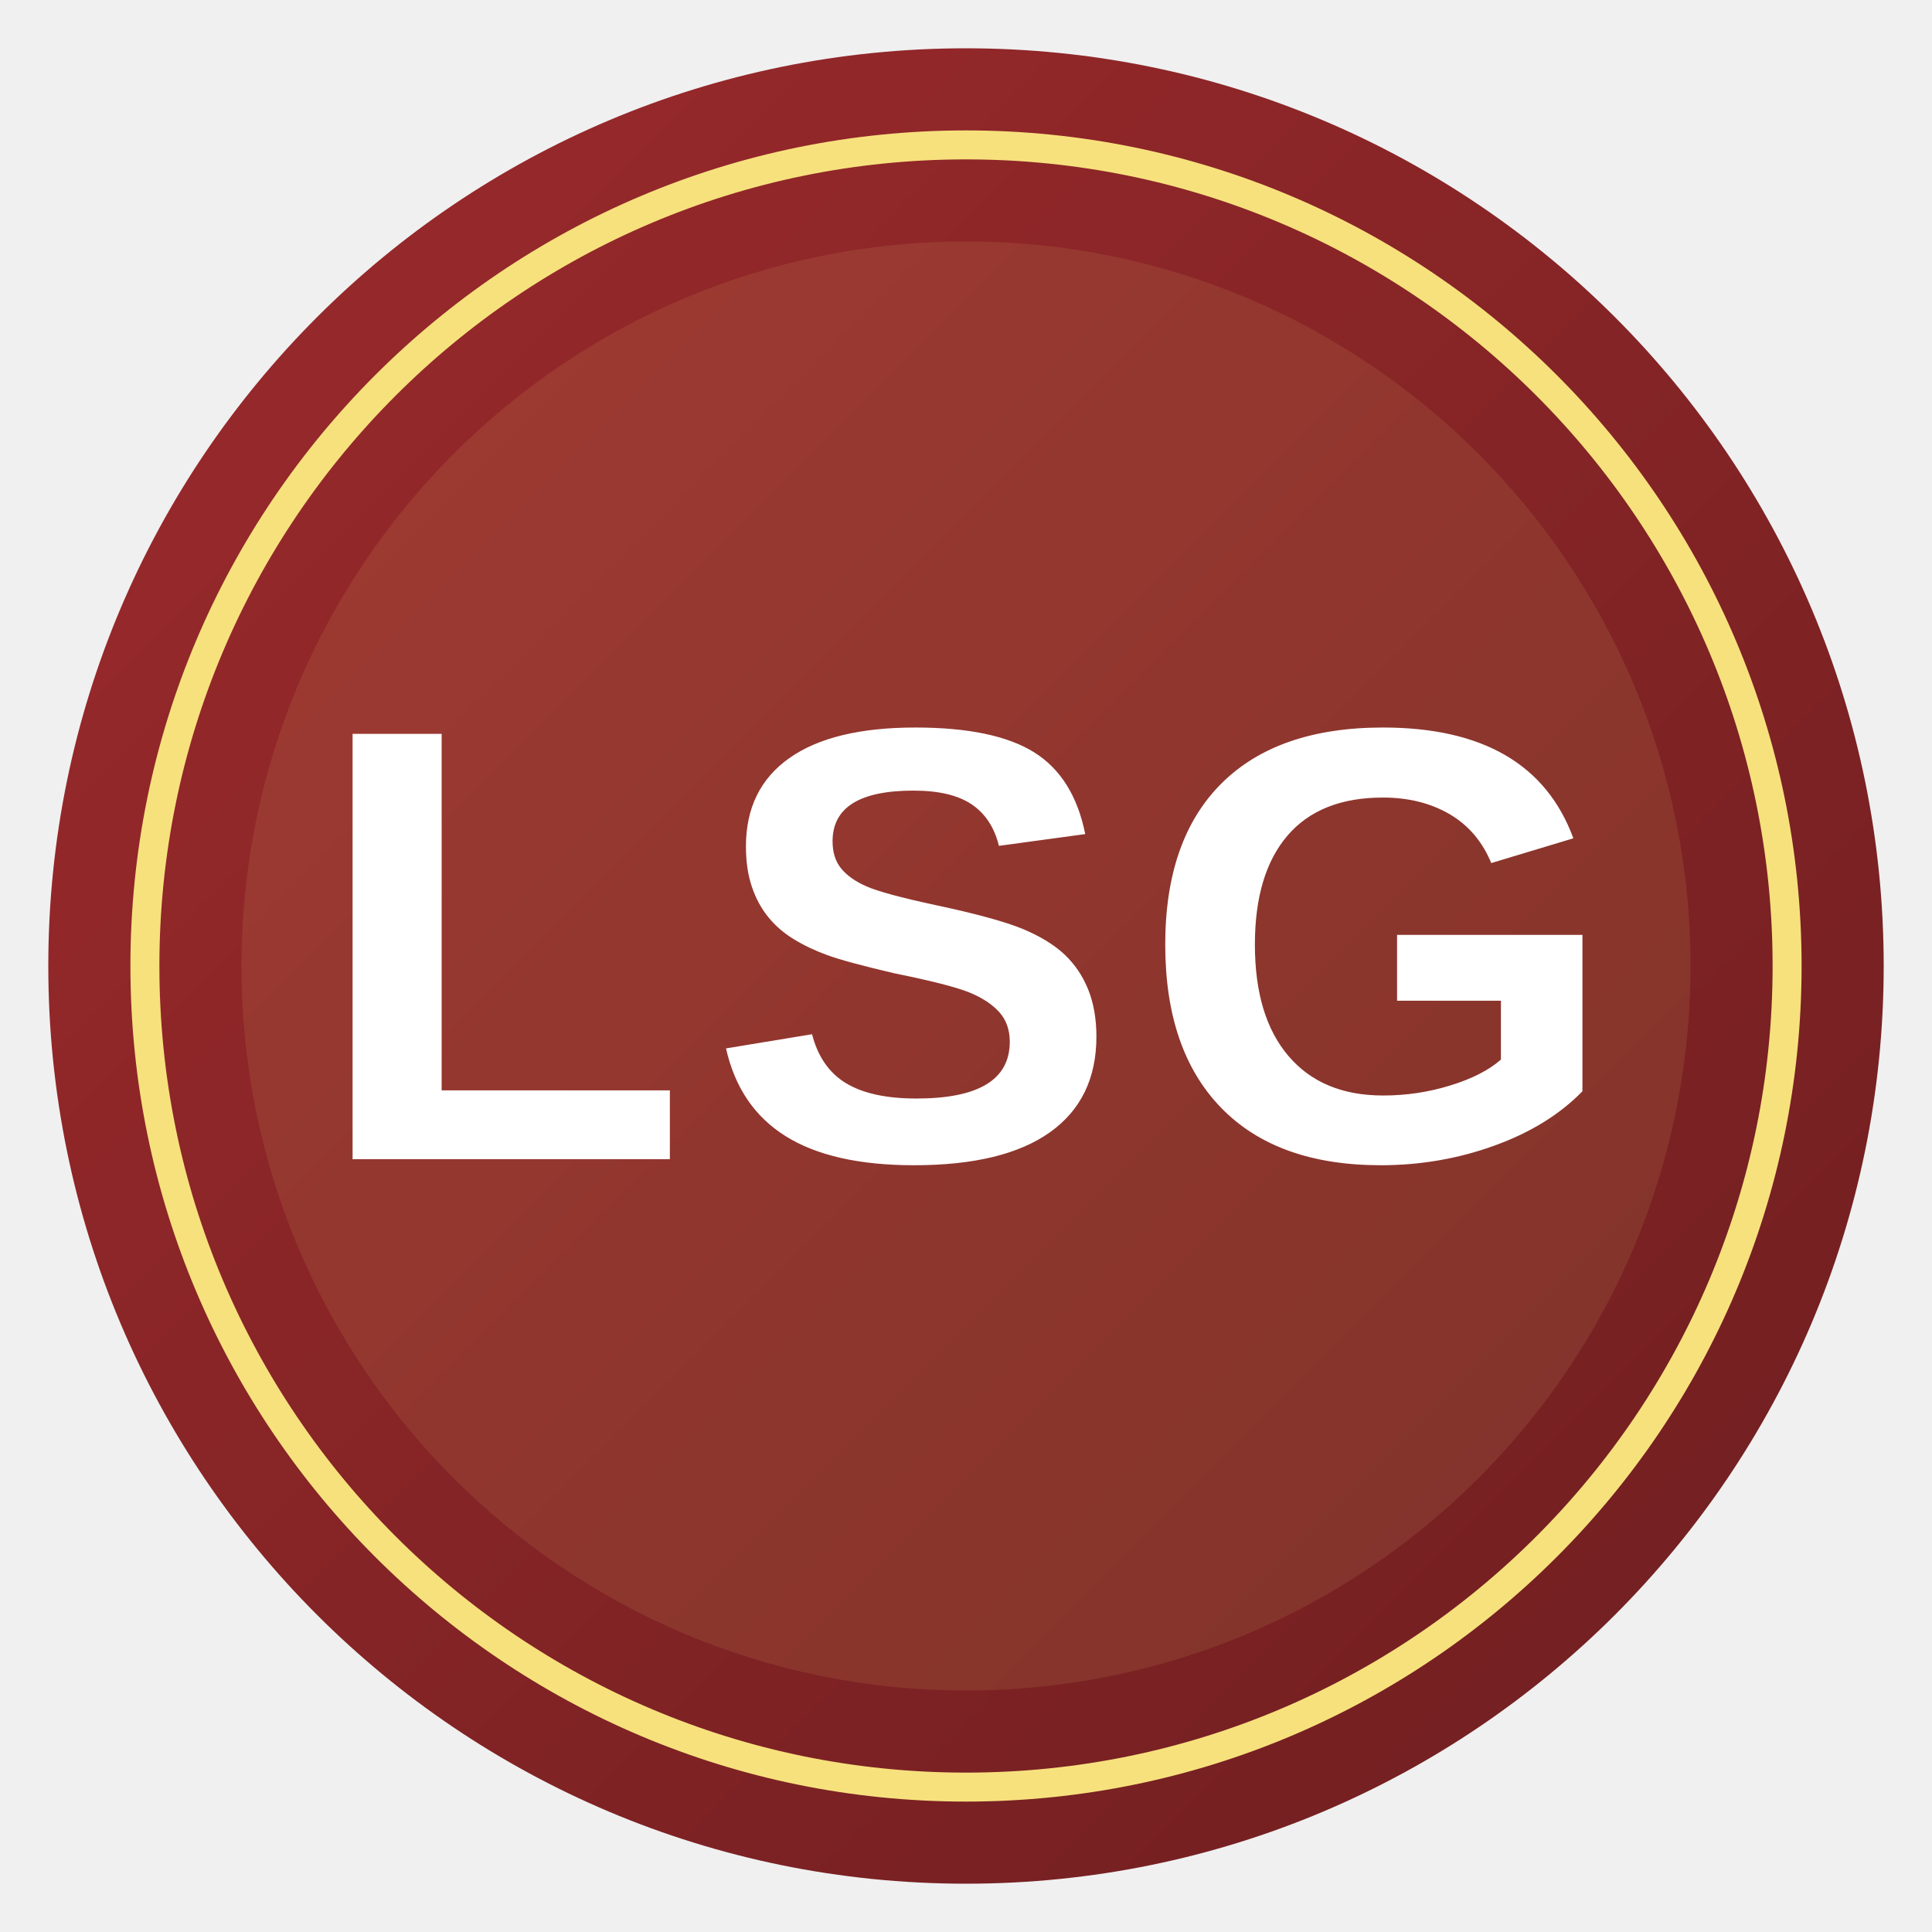
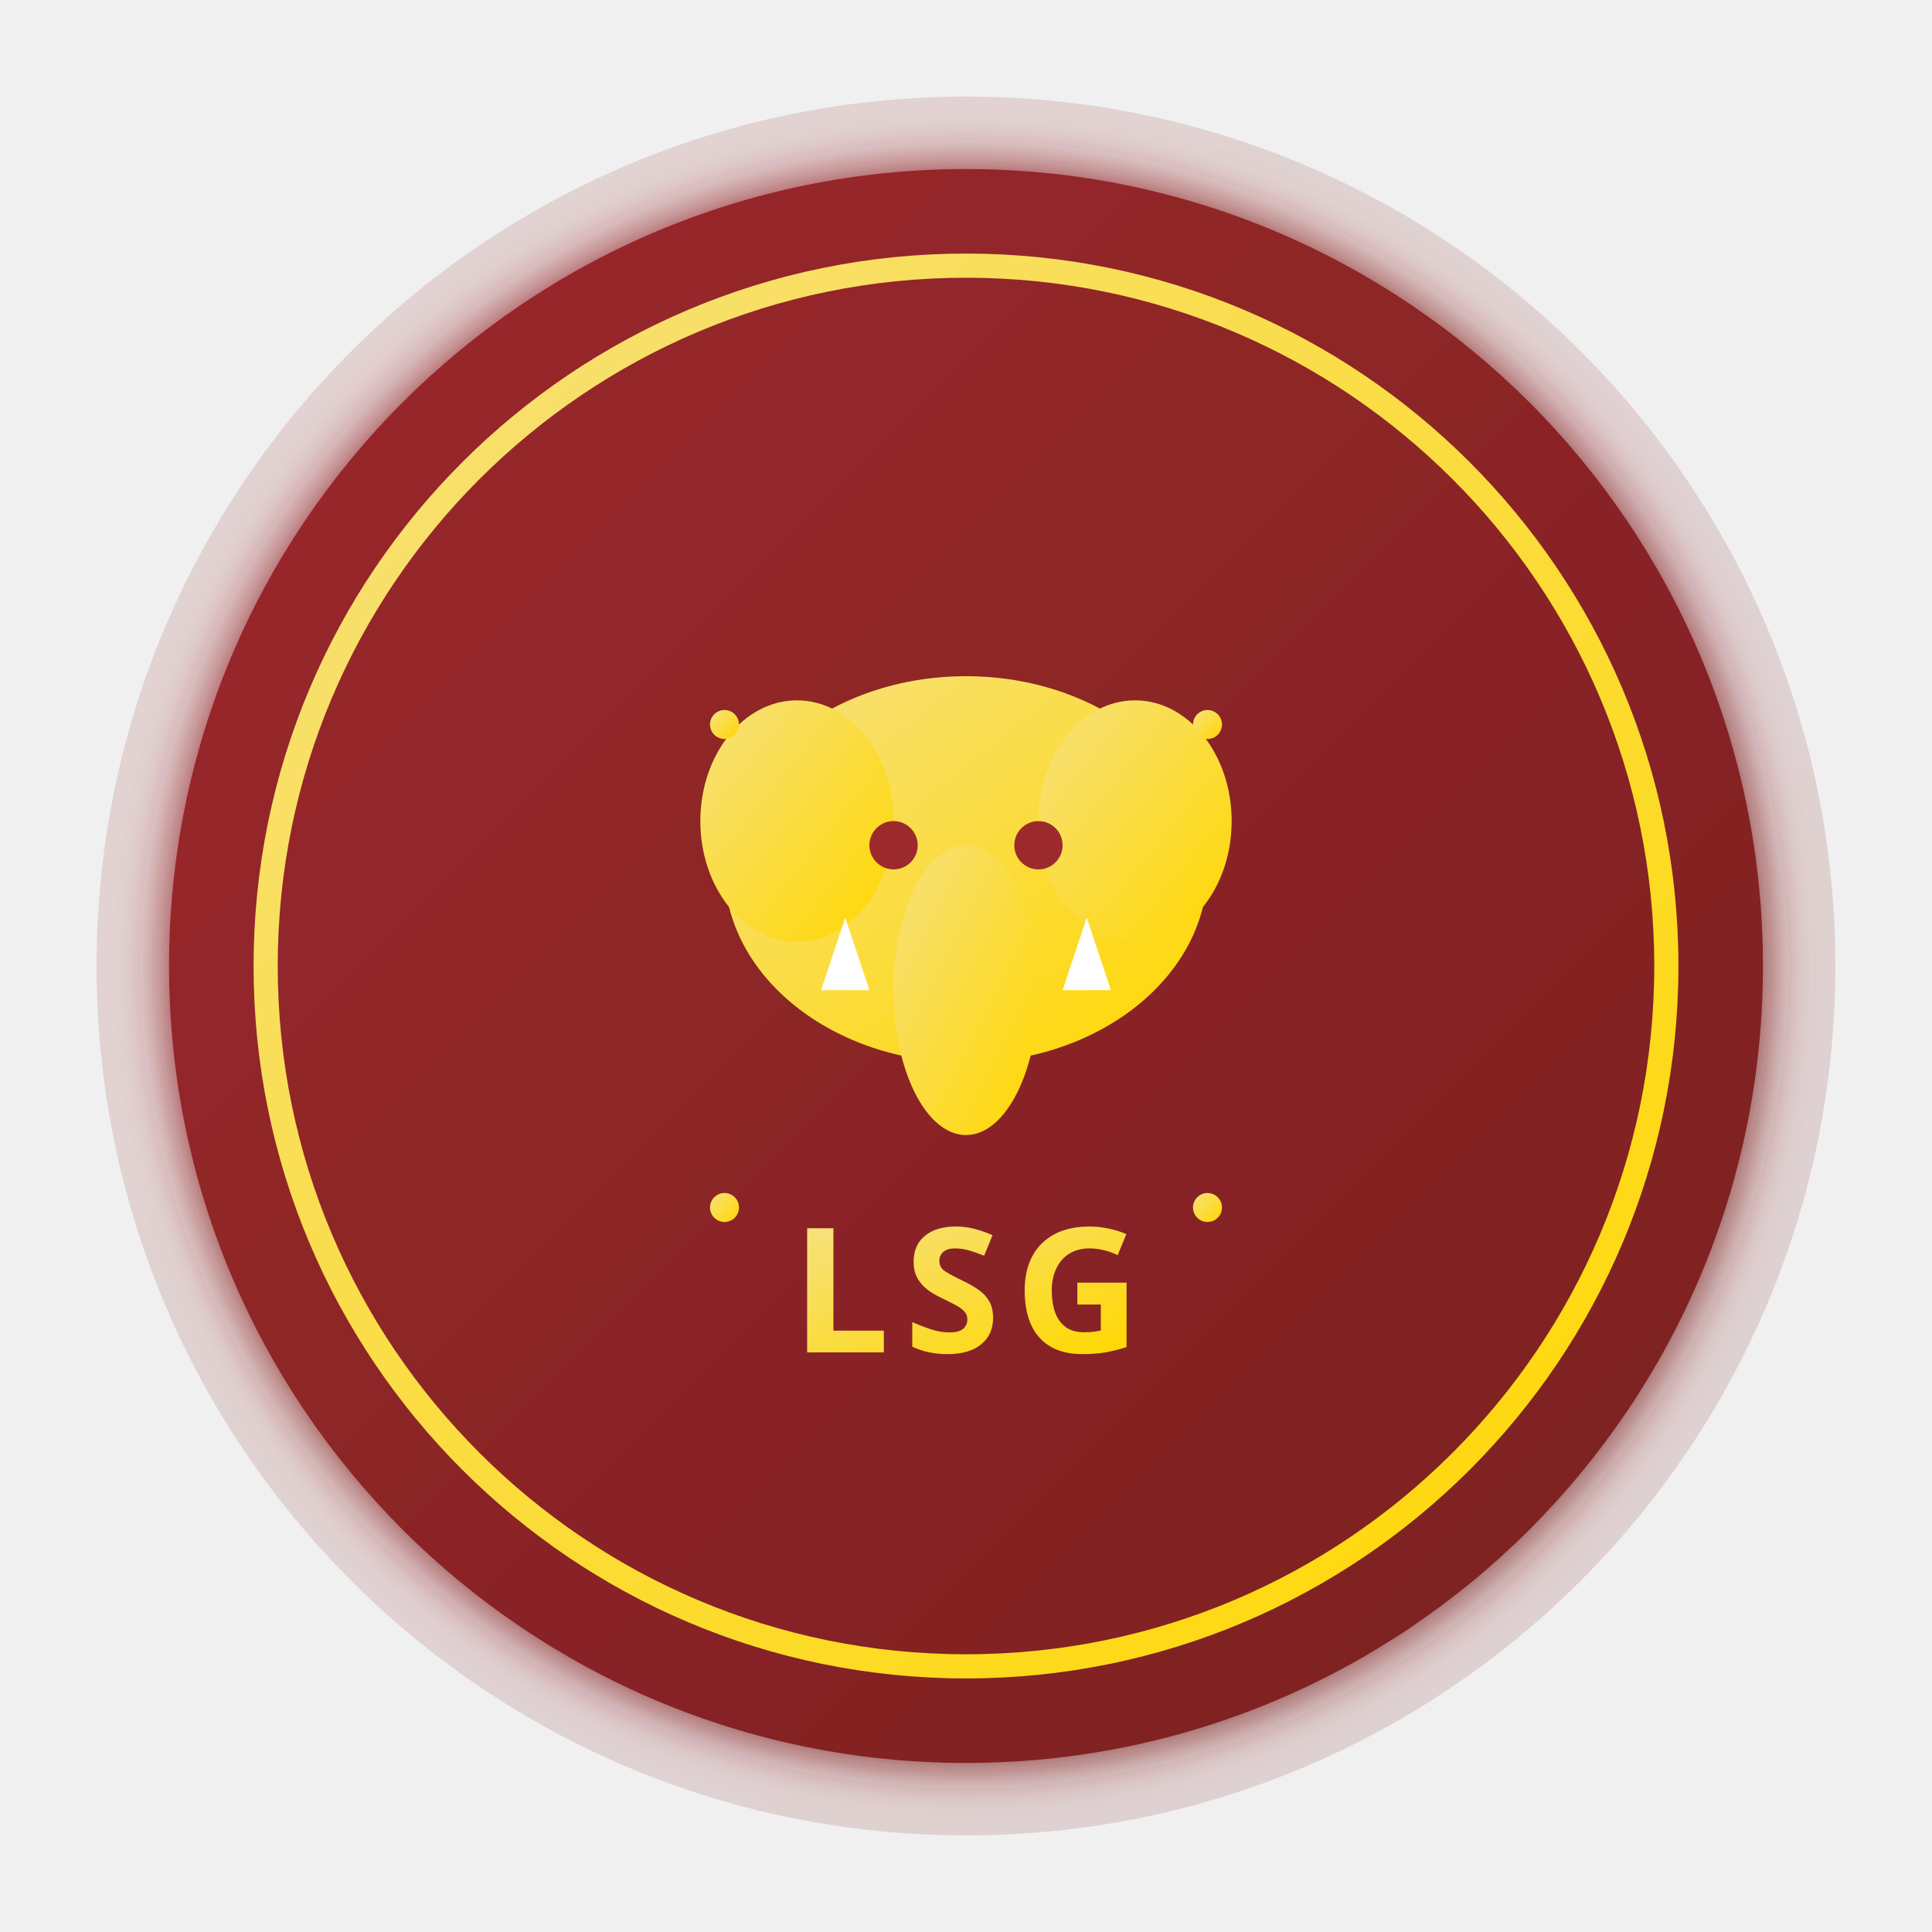
- <svg xmlns="http://www.w3.org/2000/svg" width="200" height="200" viewBox="0 0 200 200" role="img" aria-label="Lucknow Super Giants">
+ <svg xmlns="http://www.w3.org/2000/svg" width="400" height="400" viewBox="0 0 400 400">
  <defs>
-     <linearGradient id="lsgGradient" x1="0%" y1="0%" x2="100%" y2="100%">
-       <stop offset="0%" style="stop-color:#9C2A2C;stop-opacity:1" />
-       <stop offset="100%" style="stop-color:#6E1E20;stop-opacity:1" />
+     <linearGradient id="lsg-maroon" x1="0%" y1="0%" x2="100%" y2="100%">
+       <stop offset="0%" stop-color="#9C2A2C" />
+       <stop offset="100%" stop-color="#7A1F21" />
    </linearGradient>
+     <linearGradient id="lsg-gold" x1="0%" y1="0%" x2="100%" y2="100%">
+       <stop offset="0%" stop-color="#F7E17D" />
+       <stop offset="100%" stop-color="#FFD700" />
+     </linearGradient>
+     <filter id="lsg-glow">
+       <feGaussianBlur stdDeviation="5" result="coloredBlur" />
+       <feMerge>
+         <feMergeNode in="coloredBlur" />
+         <feMergeNode in="SourceGraphic" />
+       </feMerge>
+     </filter>
  </defs>
-   <circle cx="100" cy="100" r="95" fill="url(#lsgGradient)" />
-   <circle cx="100" cy="100" r="85" fill="none" stroke="#F7E17D" stroke-width="3" />
-   <circle cx="100" cy="100" r="75" fill="#F7E17D" opacity="0.1" />
-   <text x="100" y="120" font-family="Arial, sans-serif" font-size="64" font-weight="bold" text-anchor="middle" fill="#FFFFFF" letter-spacing="2">LSG</text>
+   <circle cx="200" cy="200" r="180" fill="url(#lsg-maroon)" opacity="0.15" />
+   <circle cx="200" cy="200" r="165" fill="url(#lsg-maroon)" filter="url(#lsg-glow)" />
+   <circle cx="200" cy="200" r="145" fill="none" stroke="url(#lsg-gold)" stroke-width="5" />
+   <g transform="translate(200, 180)">
+     <ellipse cx="0" cy="0" rx="50" ry="40" fill="url(#lsg-gold)" />
+     <ellipse cx="0" cy="25" rx="15" ry="30" fill="url(#lsg-gold)" />
+     <ellipse cx="-35" cy="-10" rx="20" ry="25" fill="url(#lsg-gold)" />
+     <ellipse cx="35" cy="-10" rx="20" ry="25" fill="url(#lsg-gold)" />
+     <circle cx="-15" cy="-5" r="5" fill="#9C2A2C" />
+     <circle cx="15" cy="-5" r="5" fill="#9C2A2C" />
+     <path d="M -25 10 L -30 25 L -20 25 Z" fill="#FFFFFF" />
+     <path d="M 25 10 L 30 25 L 20 25 Z" fill="#FFFFFF" />
+   </g>
+   <text x="200" y="280" font-family="Arial Black, sans-serif" font-size="36" font-weight="900" fill="url(#lsg-gold)" text-anchor="middle" letter-spacing="3">LSG</text>
+   <circle cx="150" cy="150" r="3" fill="url(#lsg-gold)" />
+   <circle cx="250" cy="150" r="3" fill="url(#lsg-gold)" />
+   <circle cx="150" cy="250" r="3" fill="url(#lsg-gold)" />
+   <circle cx="250" cy="250" r="3" fill="url(#lsg-gold)" />
</svg>
